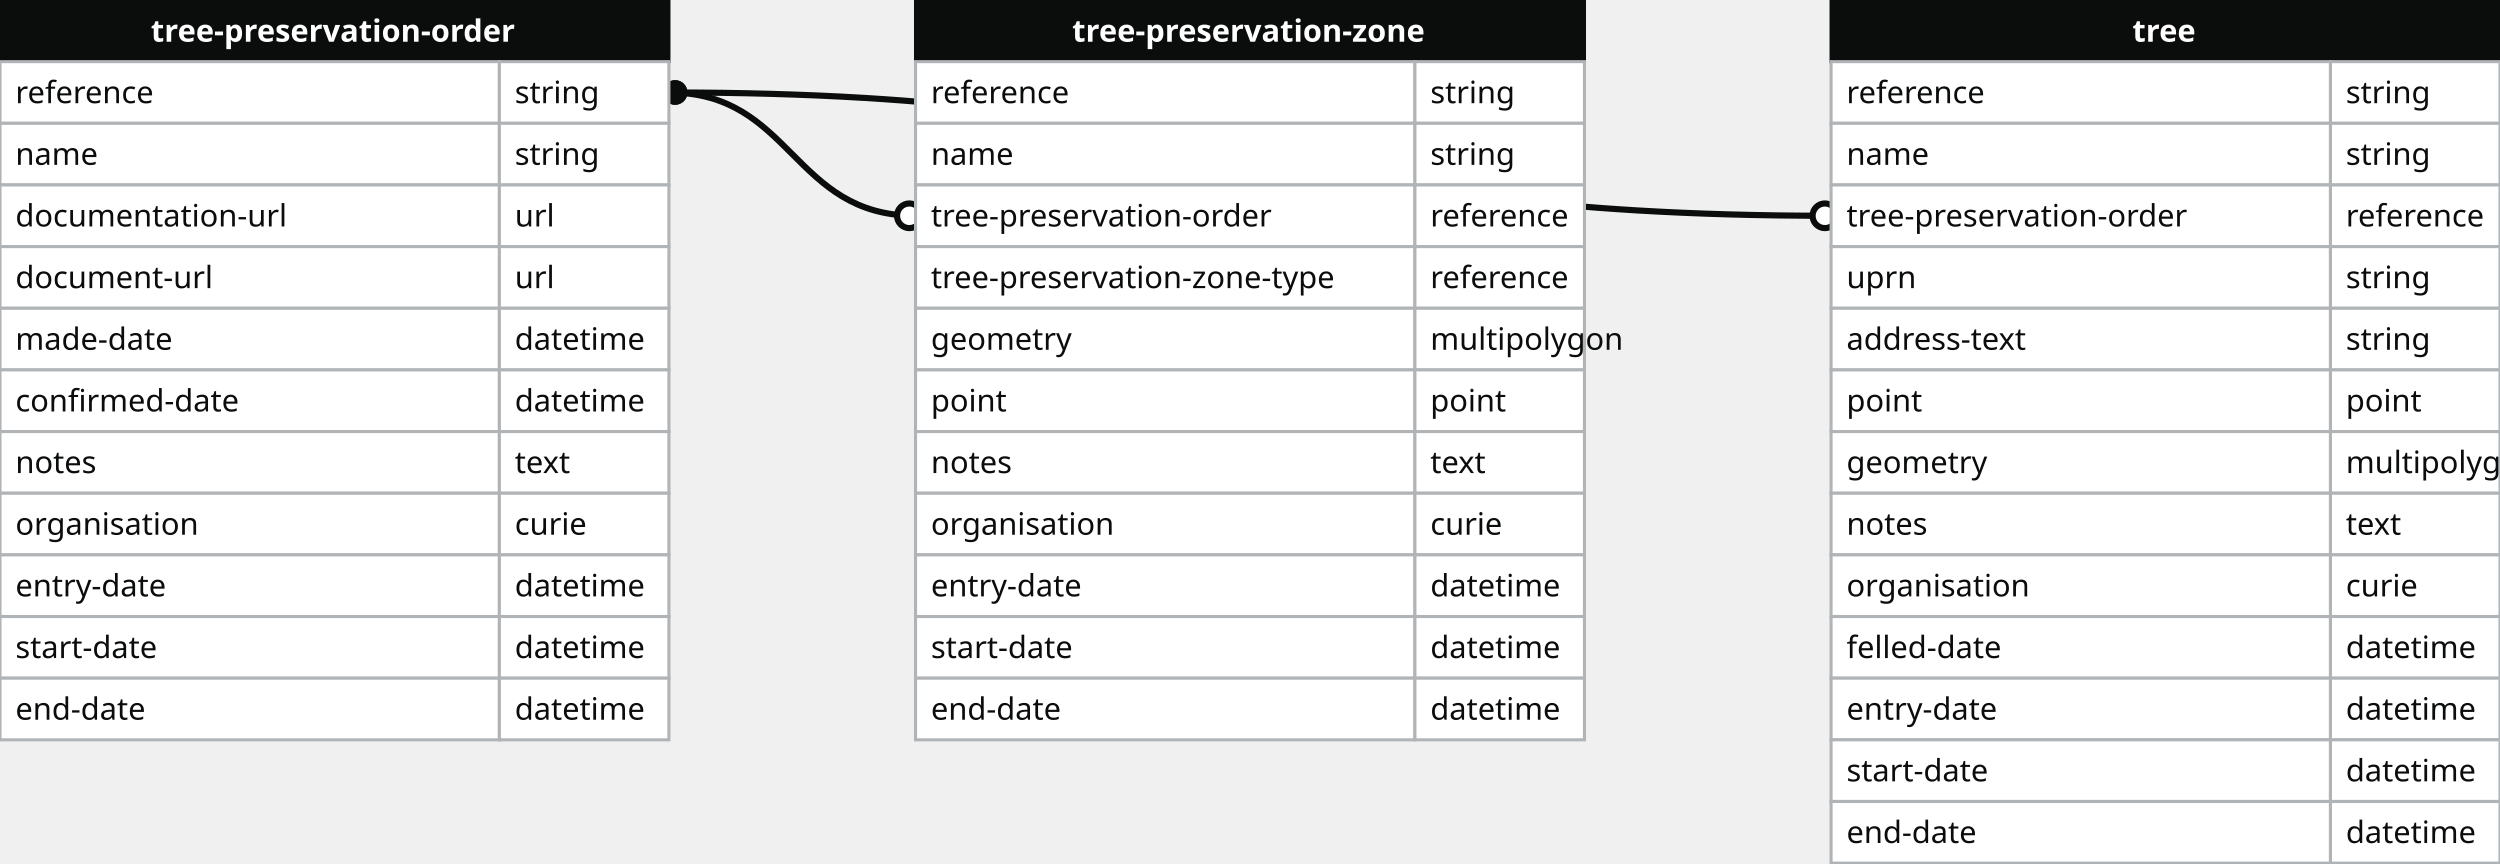
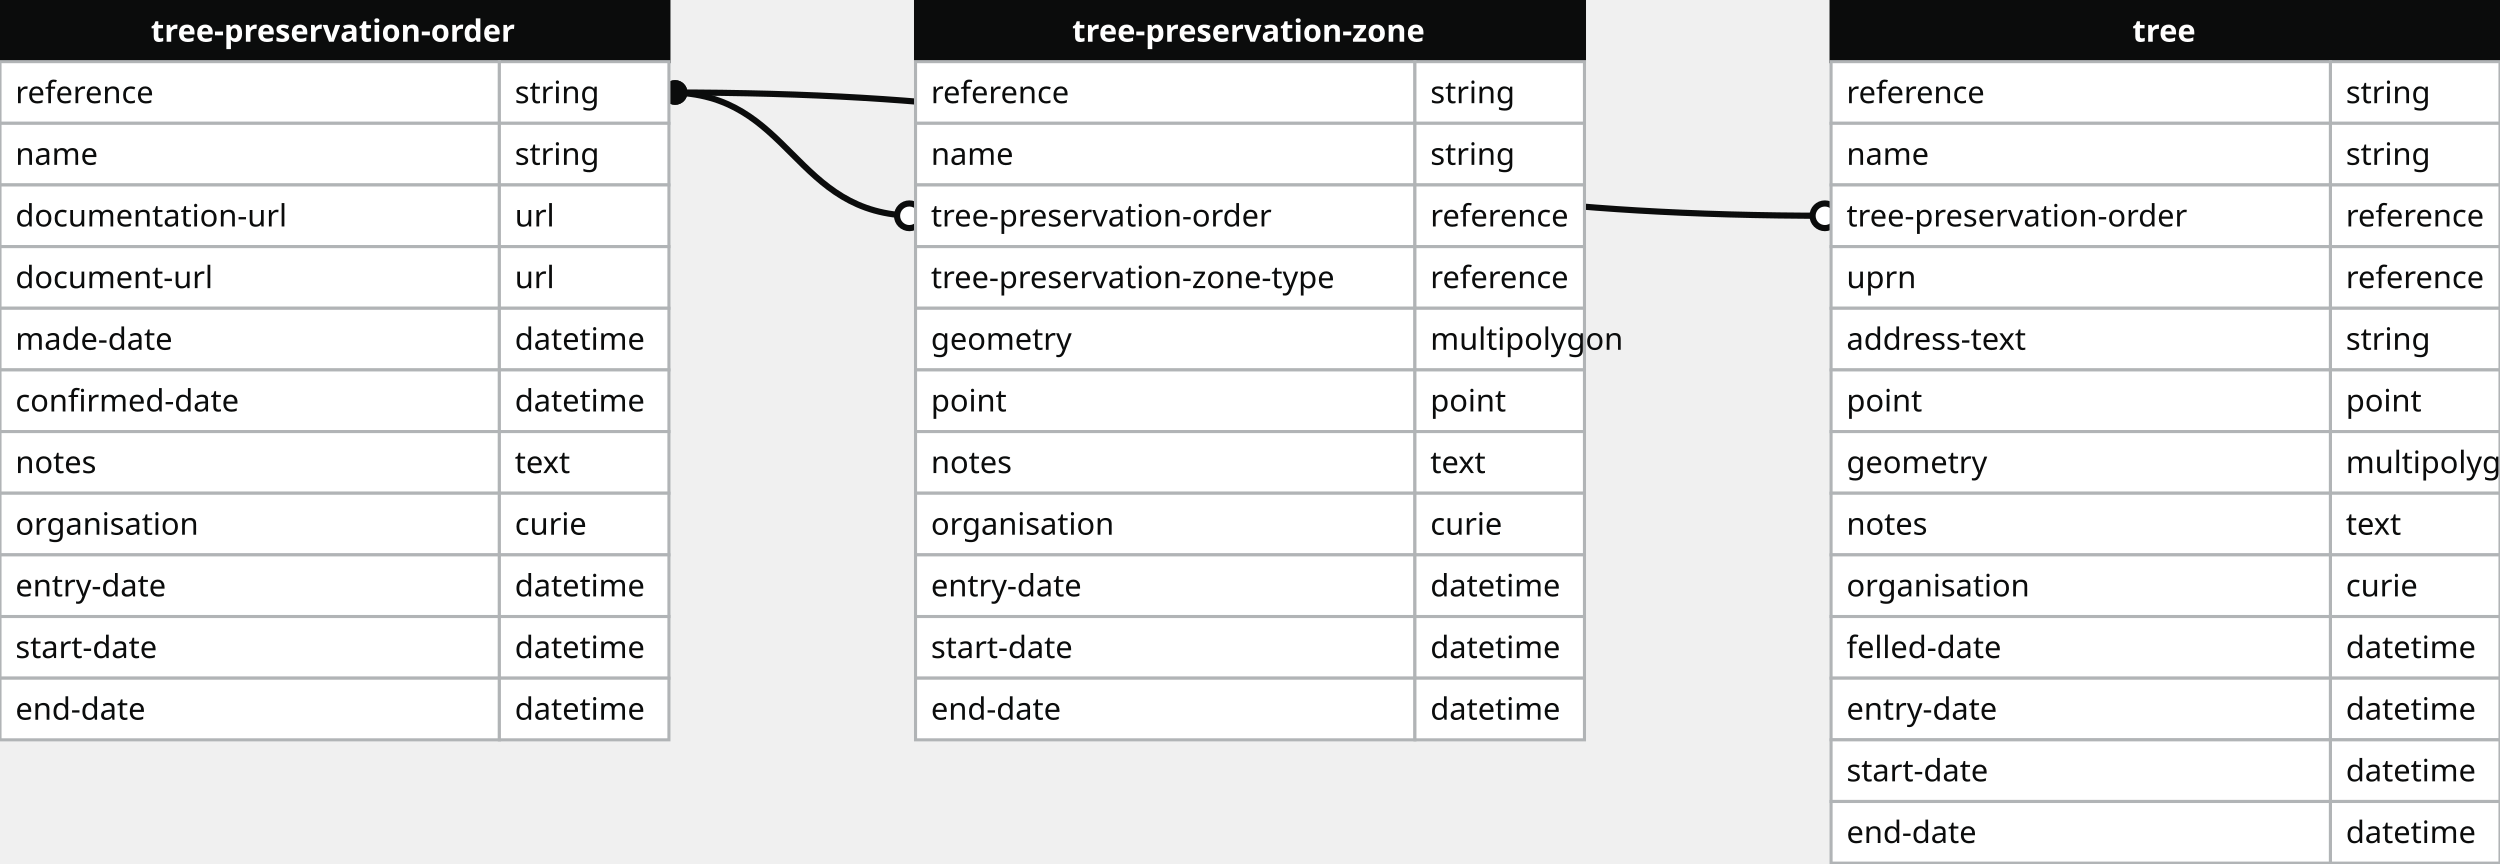
<svg xmlns="http://www.w3.org/2000/svg" width="811" height="280">
  <defs>
    <style>
    text{font-family:sans-serif; font-size:10px; dominant-baseline:middle;}
    text.name{fill:#fff;font-weight:700;text-anchor:middle}
    rect.name{fill:#0b0c0c; stroke:#0b0c0c;}
    rect{fill:#fff;stroke:#b1b4b6;}
    text.field{fill:#0b0c0c;}
    text.datatype{fill:#0b0c0c;}
    .line{stroke:#0b0c0c;}
    </style>
    <marker id="start-dot" markerWidth="6" markerHeight="6" refX="4" refY="3" markerUnits="strokeWidth">
      <circle cx="3" cy="3" r="2" fill="#fff" stroke="#0b0c0c" />
    </marker>
    <marker id="end-dot" markerWidth="6" markerHeight="6" refX="2" refY="3" markerUnits="strokeWidth">
      <circle cx="3" cy="3" r="2" fill="#0b0c0c" />
    </marker>
  </defs>
  <path class="line" fill="none" stroke-width="2" marker-start="url(#start-dot)" marker-end="url(#end-dot)" d="M 297 70 C 257.0 70 257.0 30 217 30" />
  <path class="line" fill="none" stroke-width="2" marker-start="url(#start-dot)" marker-end="url(#end-dot)" d="M 594 70 C 405.5 70 405.5 30 217 30" />
  <g>
    <rect x="0" y="0" width="217" height="20" class="name" />
    <text x="108" y="10" class="name">tree-preservation-order</text>
    <rect x="0" y="20" width="162" height="20" class="field" />
    <rect x="162" y="20" width="55" height="20" class="datatype" />
    <text x="5" y="30" class="field">reference</text>
    <text x="167" y="30" class="datatype">string</text>
    <rect x="0" y="40" width="162" height="20" class="field" />
    <rect x="162" y="40" width="55" height="20" class="datatype" />
    <text x="5" y="50" class="field">name</text>
    <text x="167" y="50" class="datatype">string</text>
    <rect x="0" y="60" width="162" height="20" class="field" />
    <rect x="162" y="60" width="55" height="20" class="datatype" />
    <text x="5" y="70" class="field">documentation-url</text>
    <text x="167" y="70" class="datatype">url</text>
    <rect x="0" y="80" width="162" height="20" class="field" />
    <rect x="162" y="80" width="55" height="20" class="datatype" />
    <text x="5" y="90" class="field">document-url</text>
    <text x="167" y="90" class="datatype">url</text>
    <rect x="0" y="100" width="162" height="20" class="field" />
    <rect x="162" y="100" width="55" height="20" class="datatype" />
    <text x="5" y="110" class="field">made-date</text>
    <text x="167" y="110" class="datatype">datetime</text>
    <rect x="0" y="120" width="162" height="20" class="field" />
    <rect x="162" y="120" width="55" height="20" class="datatype" />
    <text x="5" y="130" class="field">confirmed-date</text>
    <text x="167" y="130" class="datatype">datetime</text>
    <rect x="0" y="140" width="162" height="20" class="field" />
    <rect x="162" y="140" width="55" height="20" class="datatype" />
    <text x="5" y="150" class="field">notes</text>
    <text x="167" y="150" class="datatype">text</text>
    <rect x="0" y="160" width="162" height="20" class="field" />
    <rect x="162" y="160" width="55" height="20" class="datatype" />
    <text x="5" y="170" class="field">organisation</text>
    <text x="167" y="170" class="datatype">curie</text>
    <rect x="0" y="180" width="162" height="20" class="field" />
    <rect x="162" y="180" width="55" height="20" class="datatype" />
    <text x="5" y="190" class="field">entry-date</text>
    <text x="167" y="190" class="datatype">datetime</text>
    <rect x="0" y="200" width="162" height="20" class="field" />
    <rect x="162" y="200" width="55" height="20" class="datatype" />
    <text x="5" y="210" class="field">start-date</text>
    <text x="167" y="210" class="datatype">datetime</text>
    <rect x="0" y="220" width="162" height="20" class="field" />
    <rect x="162" y="220" width="55" height="20" class="datatype" />
    <text x="5" y="230" class="field">end-date</text>
    <text x="167" y="230" class="datatype">datetime</text>
  </g>
  <g>
    <rect x="297" y="0" width="217" height="20" class="name" />
    <text x="405" y="10" class="name">tree-preservation-zone</text>
    <rect x="297" y="20" width="162" height="20" class="field" />
    <rect x="459" y="20" width="55" height="20" class="datatype" />
    <text x="302" y="30" class="field">reference</text>
    <text x="464" y="30" class="datatype">string</text>
    <rect x="297" y="40" width="162" height="20" class="field" />
    <rect x="459" y="40" width="55" height="20" class="datatype" />
    <text x="302" y="50" class="field">name</text>
    <text x="464" y="50" class="datatype">string</text>
    <rect x="297" y="60" width="162" height="20" class="field" />
    <rect x="459" y="60" width="55" height="20" class="datatype" />
    <text x="302" y="70" class="field">tree-preservation-order</text>
    <text x="464" y="70" class="datatype">reference</text>
    <rect x="297" y="80" width="162" height="20" class="field" />
    <rect x="459" y="80" width="55" height="20" class="datatype" />
    <text x="302" y="90" class="field">tree-preservation-zone-type</text>
    <text x="464" y="90" class="datatype">reference</text>
    <rect x="297" y="100" width="162" height="20" class="field" />
    <rect x="459" y="100" width="55" height="20" class="datatype" />
    <text x="302" y="110" class="field">geometry</text>
    <text x="464" y="110" class="datatype">multipolygon</text>
    <rect x="297" y="120" width="162" height="20" class="field" />
    <rect x="459" y="120" width="55" height="20" class="datatype" />
    <text x="302" y="130" class="field">point</text>
    <text x="464" y="130" class="datatype">point</text>
    <rect x="297" y="140" width="162" height="20" class="field" />
    <rect x="459" y="140" width="55" height="20" class="datatype" />
    <text x="302" y="150" class="field">notes</text>
    <text x="464" y="150" class="datatype">text</text>
    <rect x="297" y="160" width="162" height="20" class="field" />
    <rect x="459" y="160" width="55" height="20" class="datatype" />
    <text x="302" y="170" class="field">organisation</text>
    <text x="464" y="170" class="datatype">curie</text>
    <rect x="297" y="180" width="162" height="20" class="field" />
    <rect x="459" y="180" width="55" height="20" class="datatype" />
    <text x="302" y="190" class="field">entry-date</text>
    <text x="464" y="190" class="datatype">datetime</text>
    <rect x="297" y="200" width="162" height="20" class="field" />
    <rect x="459" y="200" width="55" height="20" class="datatype" />
    <text x="302" y="210" class="field">start-date</text>
    <text x="464" y="210" class="datatype">datetime</text>
    <rect x="297" y="220" width="162" height="20" class="field" />
    <rect x="459" y="220" width="55" height="20" class="datatype" />
    <text x="302" y="230" class="field">end-date</text>
    <text x="464" y="230" class="datatype">datetime</text>
  </g>
  <g>
    <rect x="594" y="0" width="217" height="20" class="name" />
    <text x="702" y="10" class="name">tree</text>
    <rect x="594" y="20" width="162" height="20" class="field" />
    <rect x="756" y="20" width="55" height="20" class="datatype" />
    <text x="599" y="30" class="field">reference</text>
    <text x="761" y="30" class="datatype">string</text>
    <rect x="594" y="40" width="162" height="20" class="field" />
    <rect x="756" y="40" width="55" height="20" class="datatype" />
    <text x="599" y="50" class="field">name</text>
    <text x="761" y="50" class="datatype">string</text>
    <rect x="594" y="60" width="162" height="20" class="field" />
    <rect x="756" y="60" width="55" height="20" class="datatype" />
    <text x="599" y="70" class="field">tree-preservation-order</text>
    <text x="761" y="70" class="datatype">reference</text>
    <rect x="594" y="80" width="162" height="20" class="field" />
    <rect x="756" y="80" width="55" height="20" class="datatype" />
    <text x="599" y="90" class="field">uprn</text>
-     <text x="761" y="90" class="datatype">string</text>
+     <text x="761" y="90" class="datatype">reference</text>
    <rect x="594" y="100" width="162" height="20" class="field" />
    <rect x="756" y="100" width="55" height="20" class="datatype" />
    <text x="599" y="110" class="field">address-text</text>
    <text x="761" y="110" class="datatype">string</text>
    <rect x="594" y="120" width="162" height="20" class="field" />
    <rect x="756" y="120" width="55" height="20" class="datatype" />
    <text x="599" y="130" class="field">point</text>
    <text x="761" y="130" class="datatype">point</text>
    <rect x="594" y="140" width="162" height="20" class="field" />
    <rect x="756" y="140" width="55" height="20" class="datatype" />
    <text x="599" y="150" class="field">geometry</text>
    <text x="761" y="150" class="datatype">multipolygon</text>
    <rect x="594" y="160" width="162" height="20" class="field" />
    <rect x="756" y="160" width="55" height="20" class="datatype" />
    <text x="599" y="170" class="field">notes</text>
    <text x="761" y="170" class="datatype">text</text>
    <rect x="594" y="180" width="162" height="20" class="field" />
    <rect x="756" y="180" width="55" height="20" class="datatype" />
    <text x="599" y="190" class="field">organisation</text>
    <text x="761" y="190" class="datatype">curie</text>
    <rect x="594" y="200" width="162" height="20" class="field" />
    <rect x="756" y="200" width="55" height="20" class="datatype" />
    <text x="599" y="210" class="field">felled-date</text>
    <text x="761" y="210" class="datatype">datetime</text>
    <rect x="594" y="220" width="162" height="20" class="field" />
    <rect x="756" y="220" width="55" height="20" class="datatype" />
    <text x="599" y="230" class="field">entry-date</text>
    <text x="761" y="230" class="datatype">datetime</text>
    <rect x="594" y="240" width="162" height="20" class="field" />
    <rect x="756" y="240" width="55" height="20" class="datatype" />
    <text x="599" y="250" class="field">start-date</text>
    <text x="761" y="250" class="datatype">datetime</text>
    <rect x="594" y="260" width="162" height="20" class="field" />
    <rect x="756" y="260" width="55" height="20" class="datatype" />
    <text x="599" y="270" class="field">end-date</text>
    <text x="761" y="270" class="datatype">datetime</text>
  </g>
</svg>
